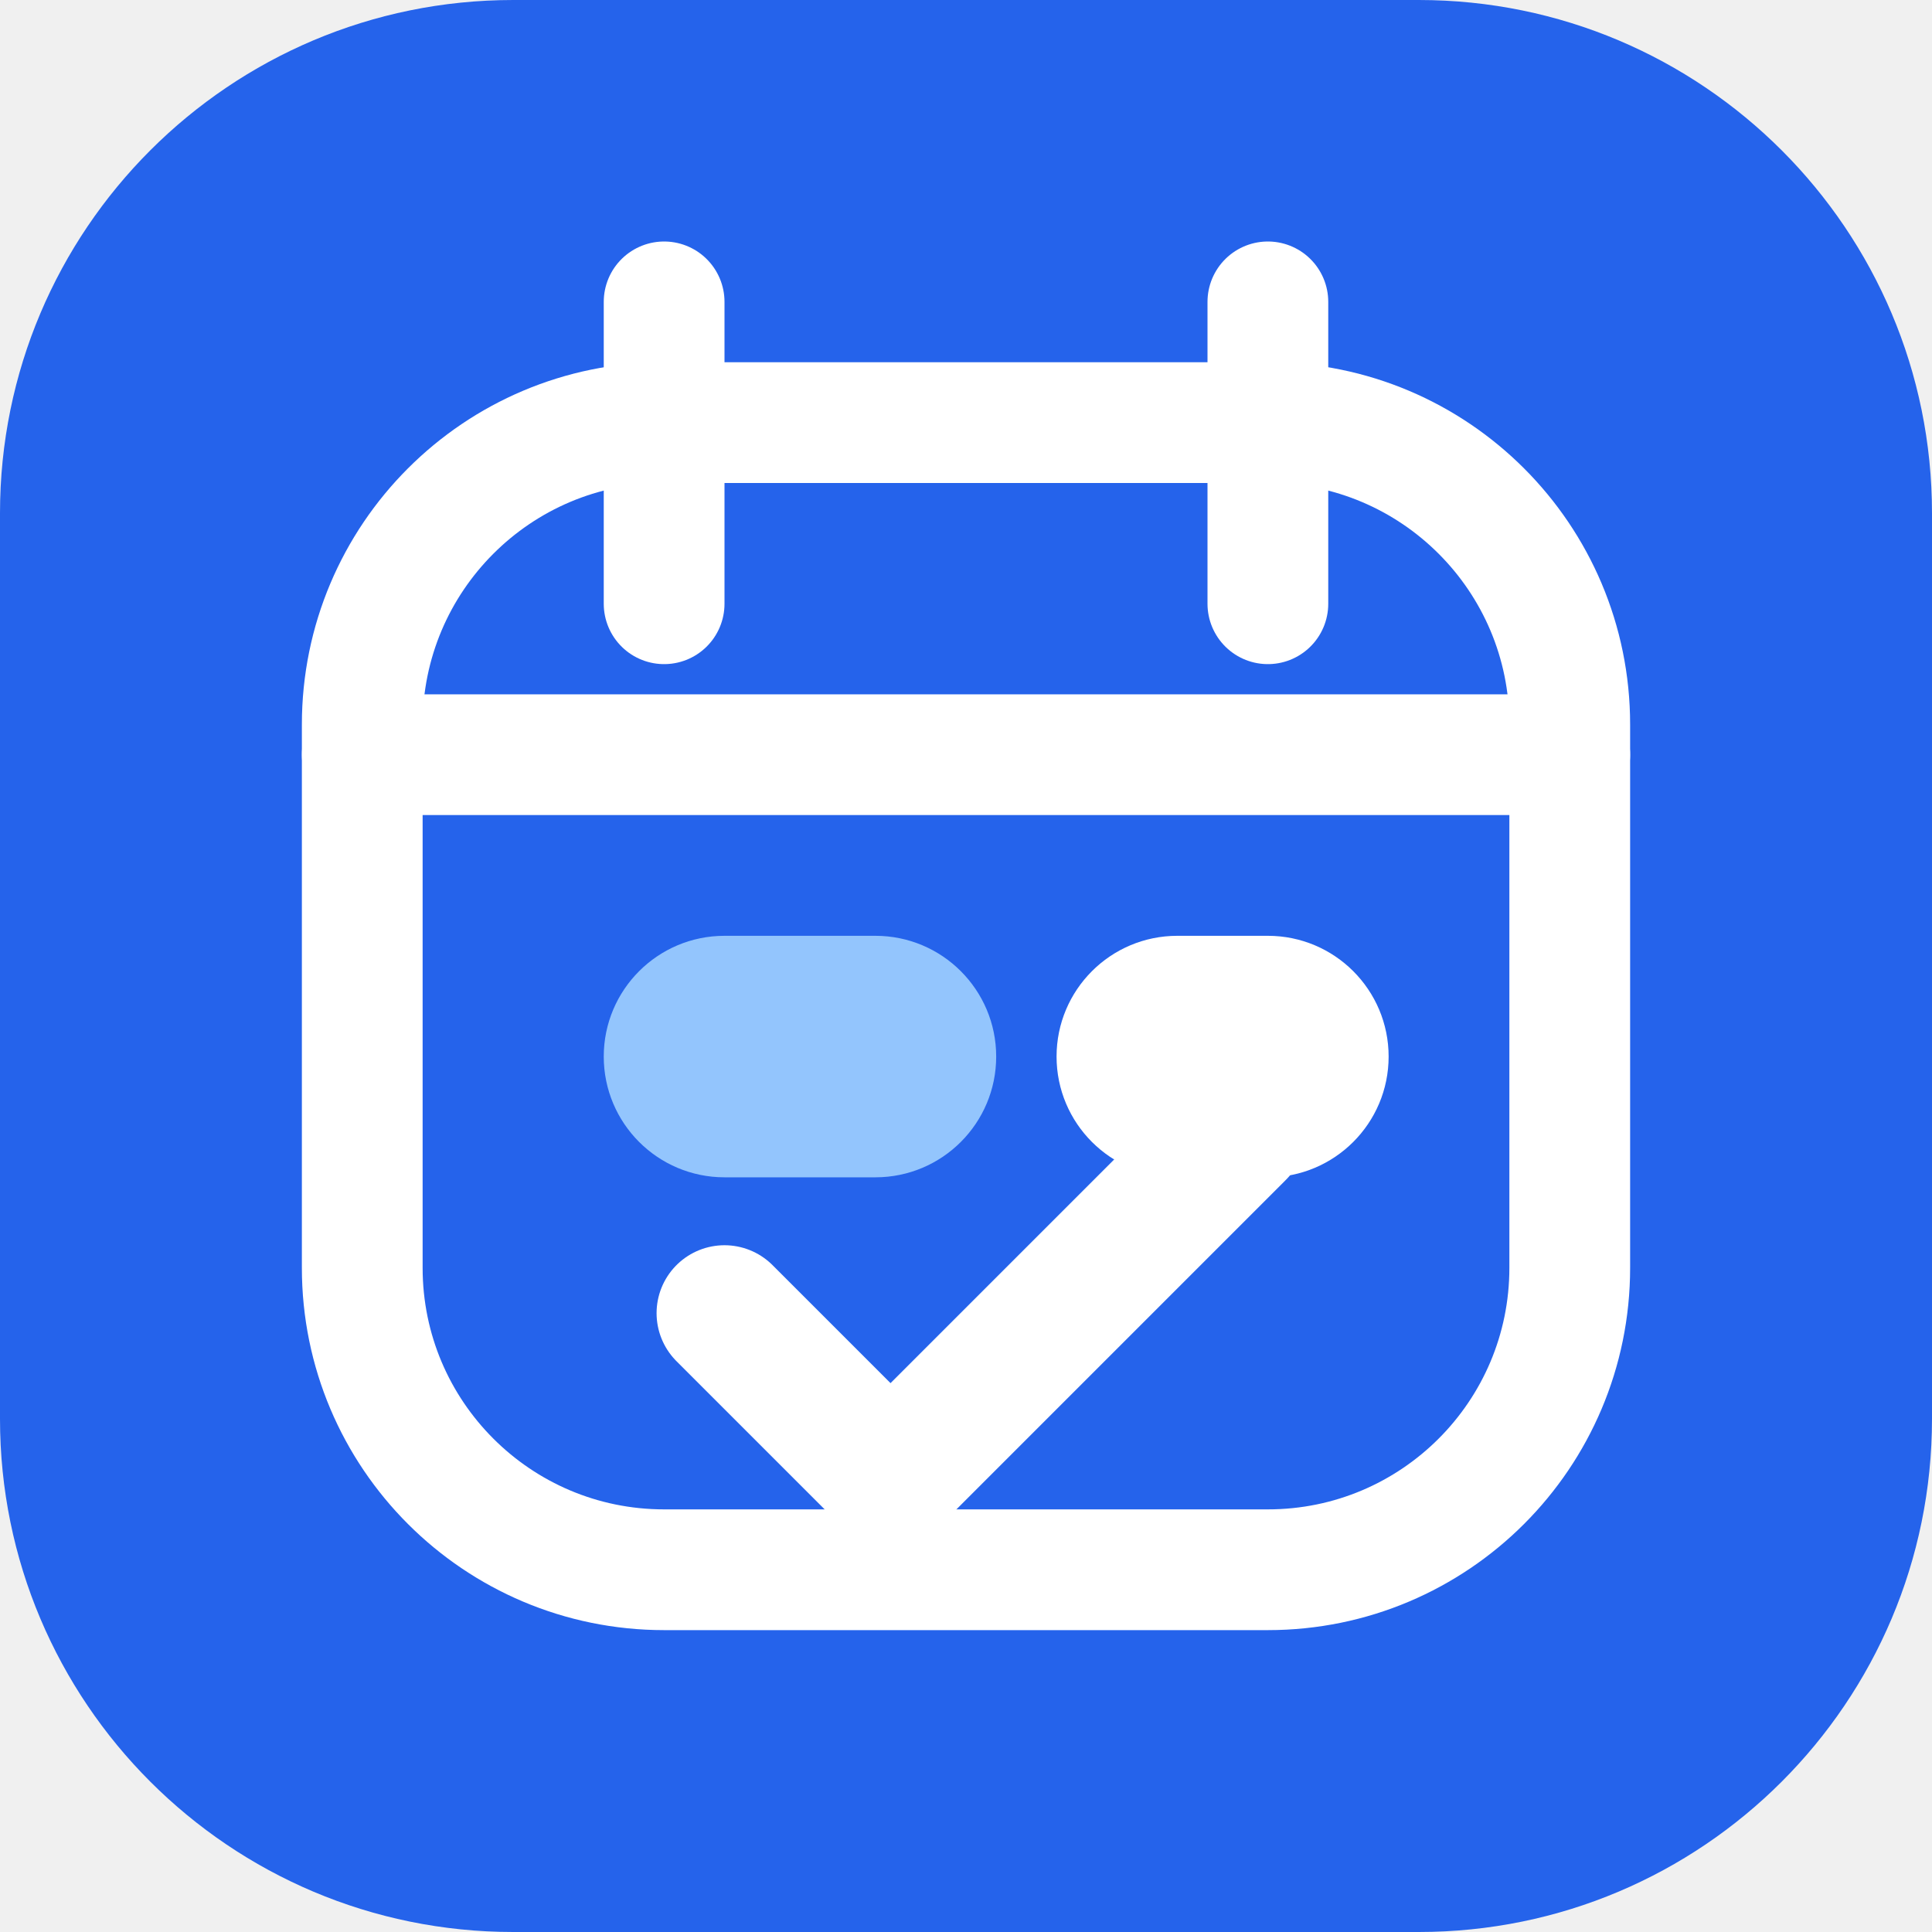
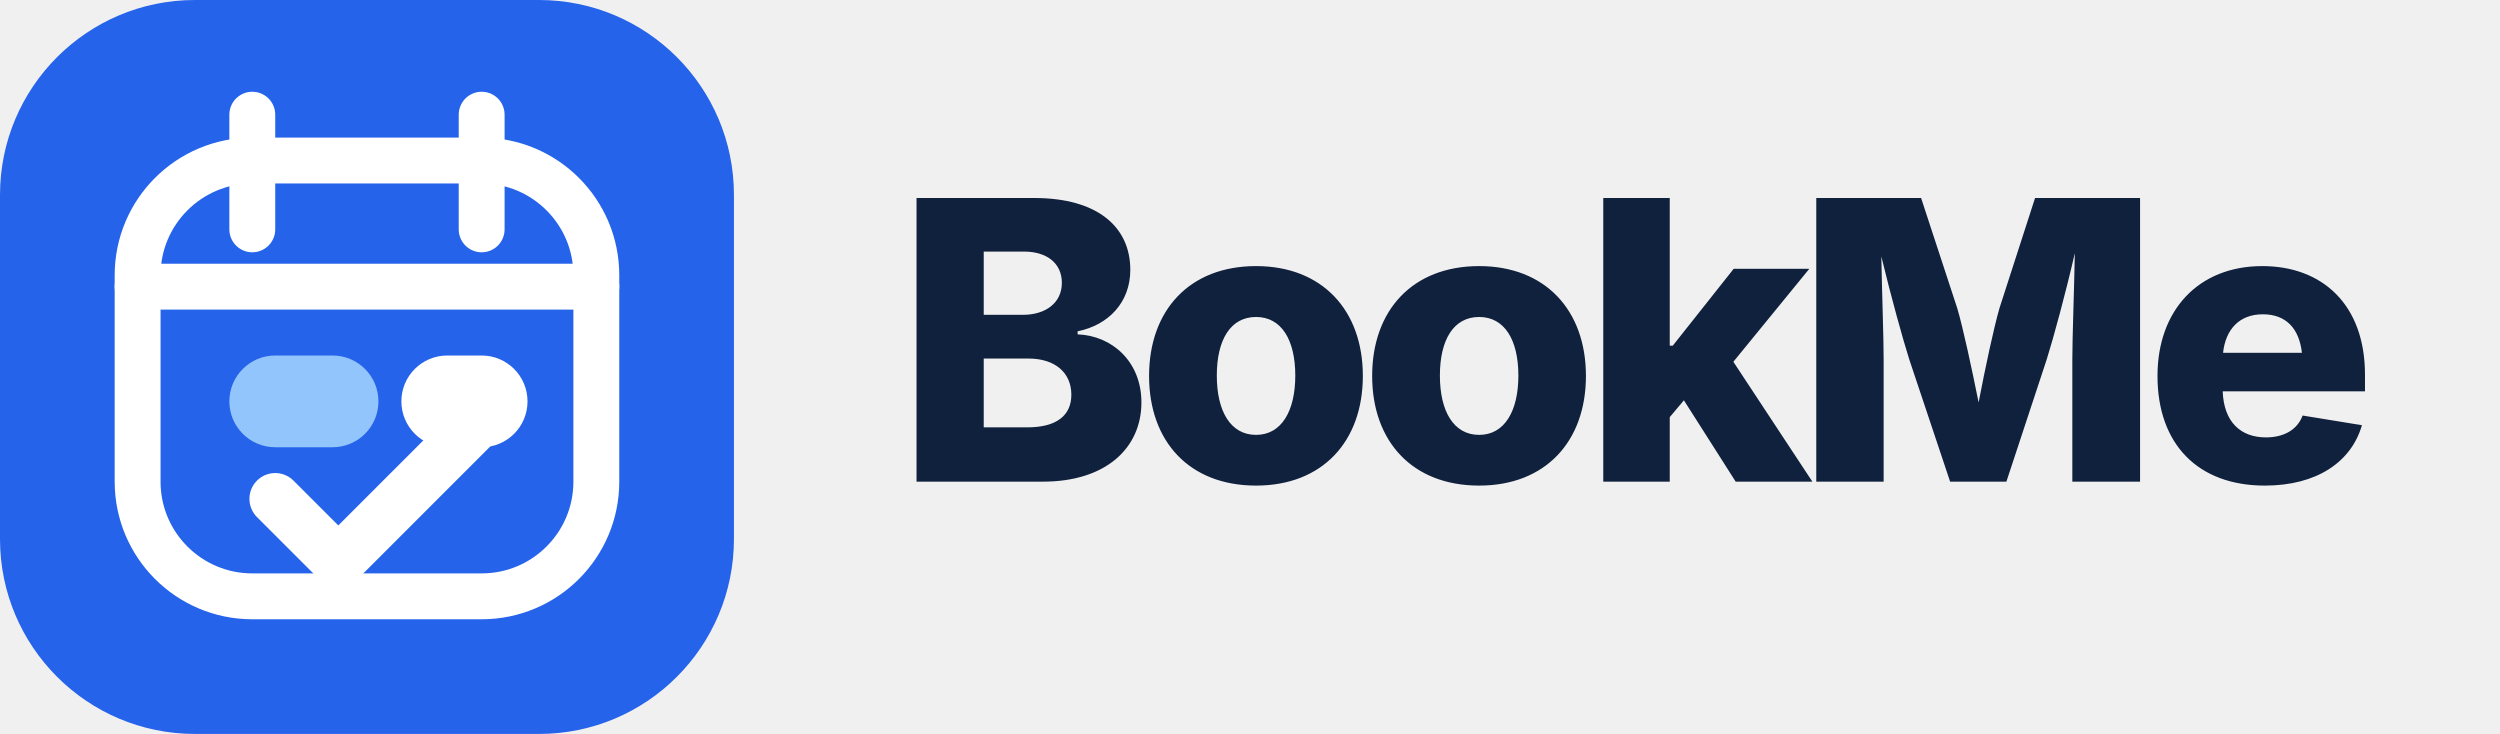
- <svg xmlns="http://www.w3.org/2000/svg" viewBox="0 0 64 64">
+ <svg xmlns="http://www.w3.org/2000/svg" viewBox="0 0 218 64" role="img" aria-labelledby="title desc">
  <rect width="64" height="64" rx="17" fill="#2563EB" />
  <rect x="12" y="14" width="40" height="38" rx="10" fill="#2563EB" stroke="#fff" stroke-width="4" />
  <path d="M22 10v10M42 10v10M12 25h40" fill="none" stroke="#fff" stroke-width="4" stroke-linecap="round" />
  <rect x="20" y="31" width="13" height="8" rx="4" fill="#93C5FD" />
  <rect x="35" y="31" width="11" height="8" rx="4" fill="#fff" />
  <path d="m24 43.5 5.5 5.5L41 37.5" fill="none" stroke="#fff" stroke-width="4.5" stroke-linecap="round" stroke-linejoin="round" />
+   <text x="78" y="42" fill="#10213D" font-family="Inter, ui-sans-serif, system-ui, sans-serif" font-size="34" font-weight="780" letter-spacing="-1.6">BookMe</text>
</svg>
